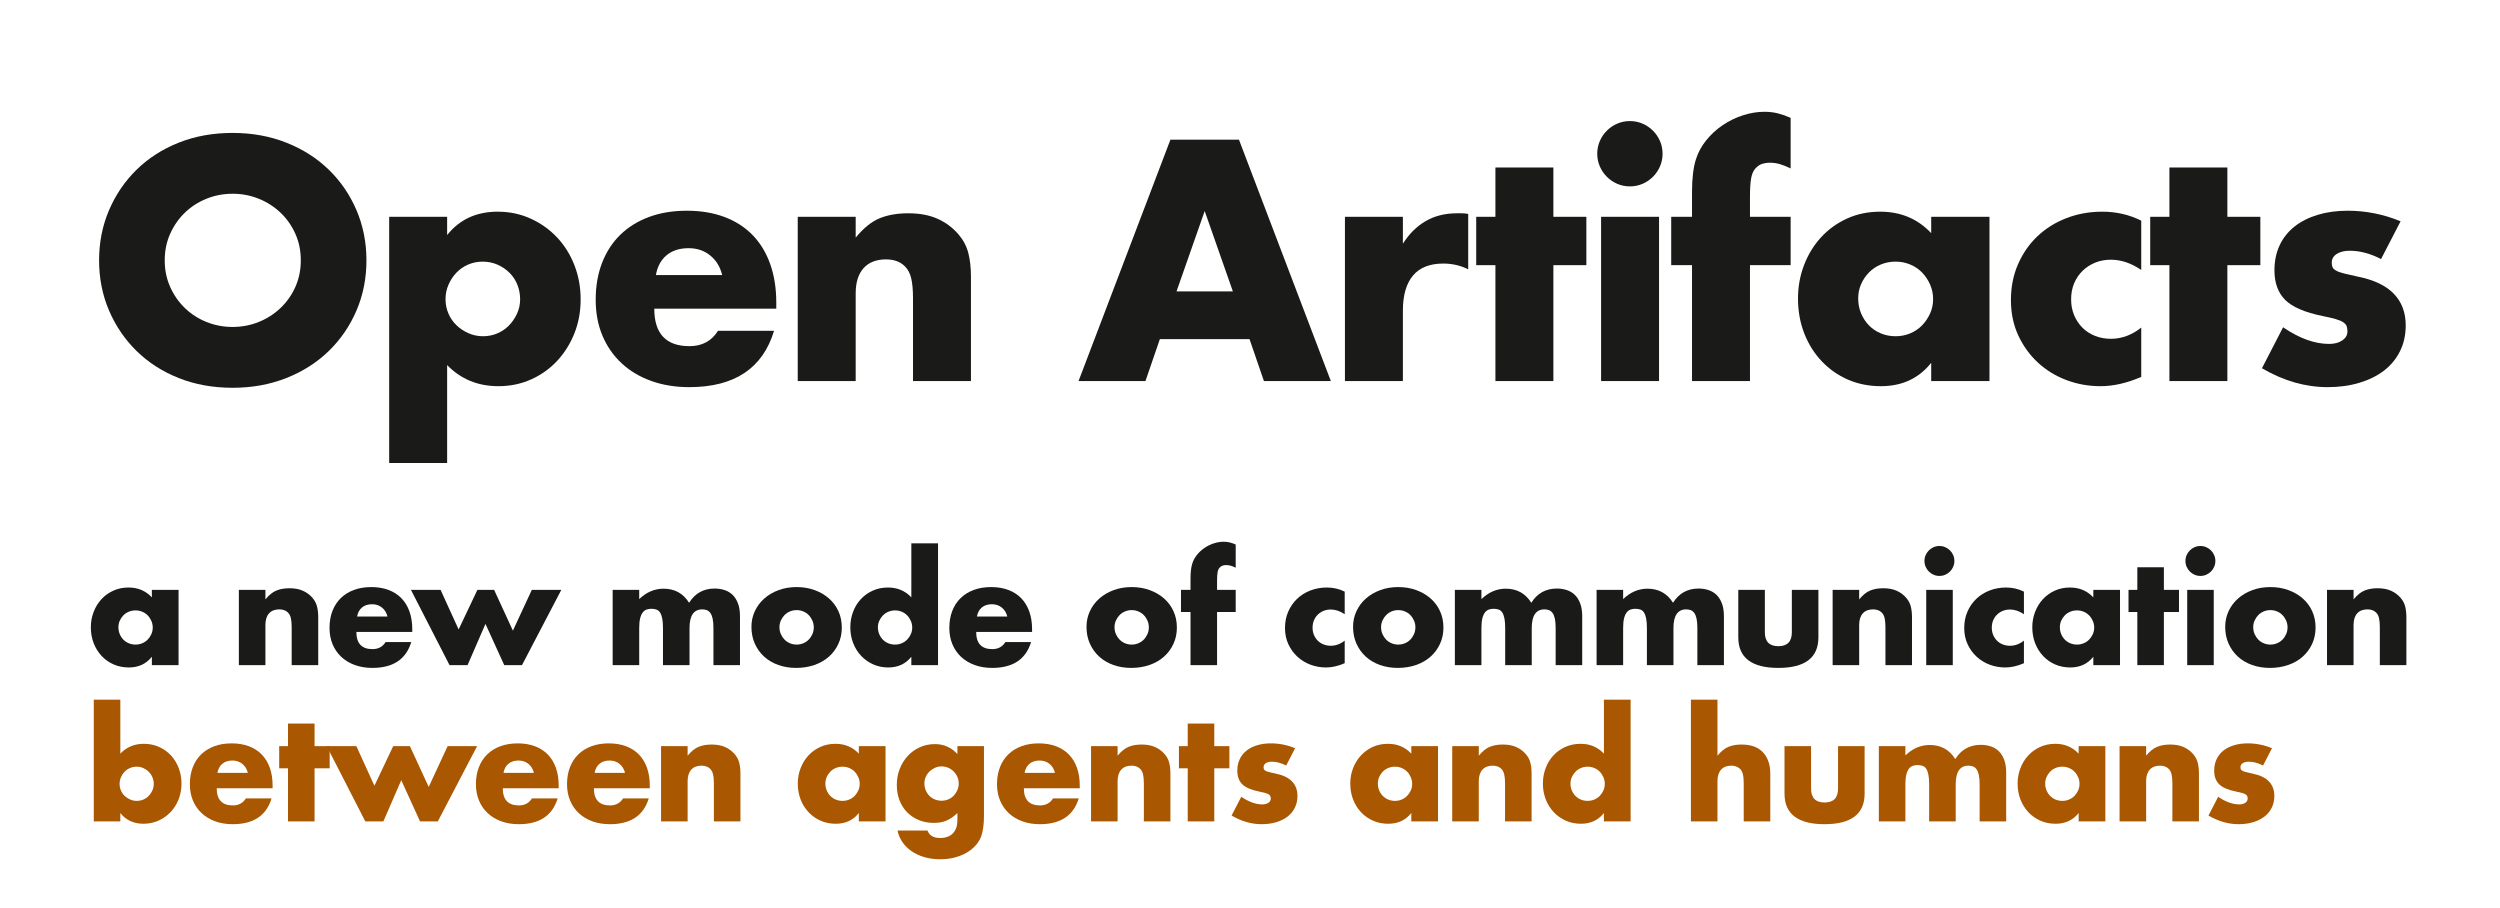
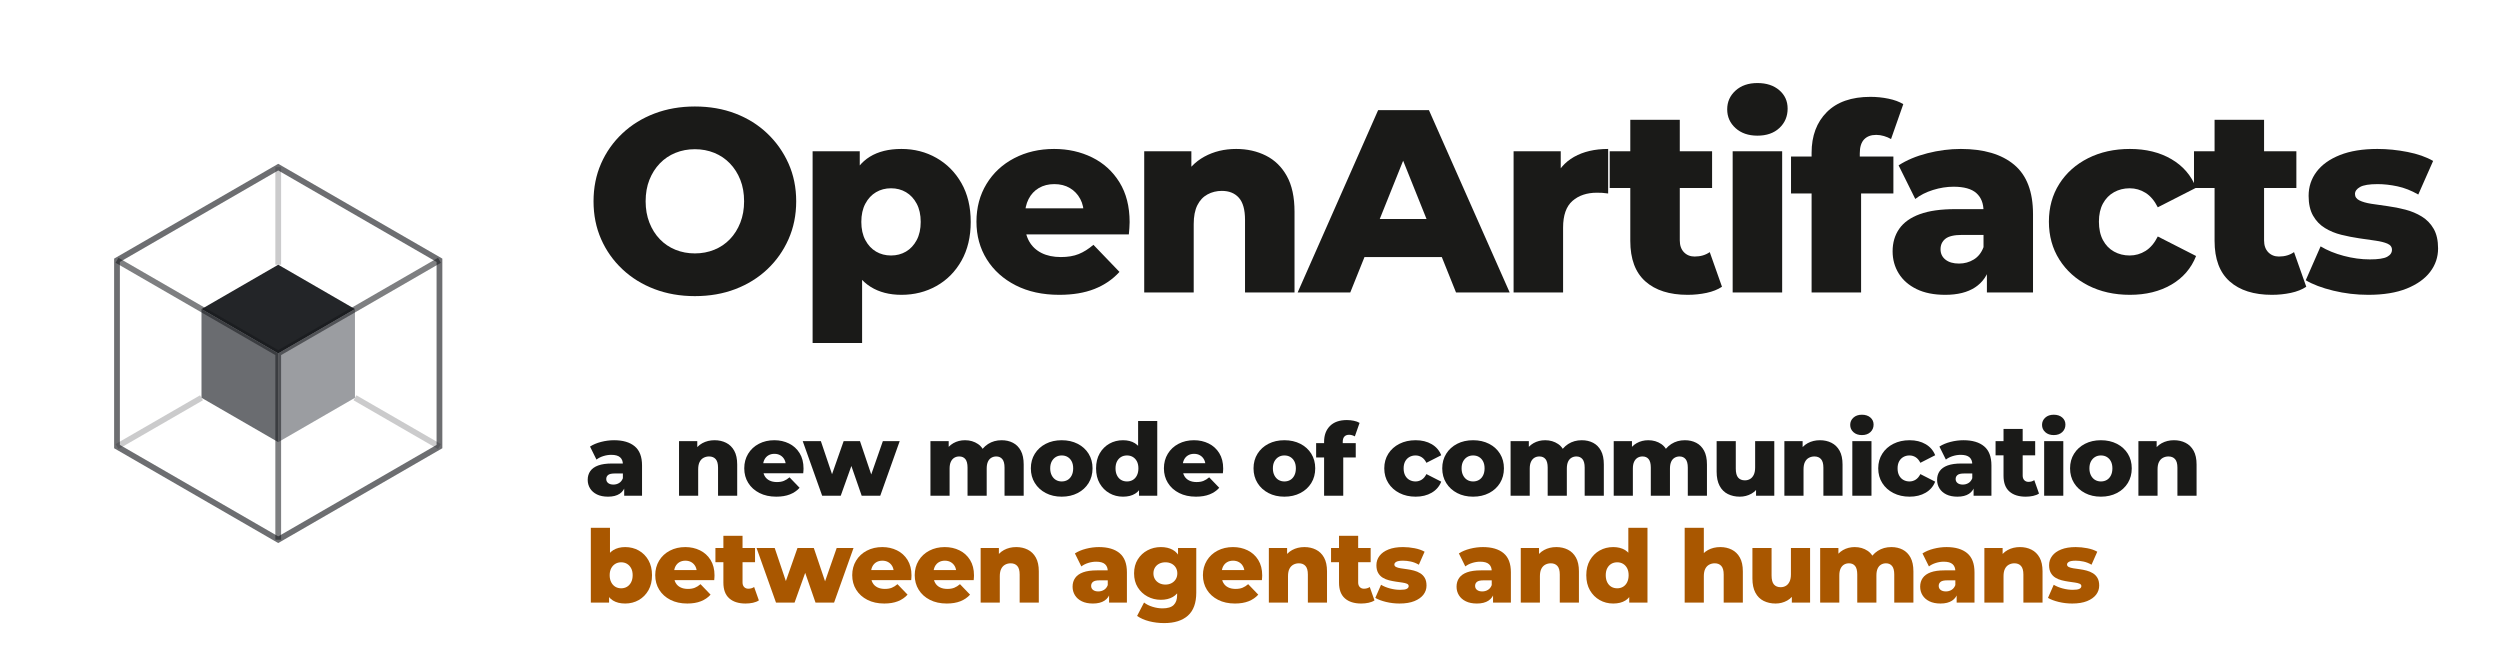
- <svg xmlns="http://www.w3.org/2000/svg" viewBox="0 0 1240 450" role="img" aria-labelledby="title">
+ <svg xmlns="http://www.w3.org/2000/svg" viewBox="0 0 1240 333" role="img" aria-labelledby="title">
  <defs>
-     <path id="glyph-0" d="M250 377Q250 332 267.0 294.0Q284 256 313.0 228.0Q342 200 380.5 184.5Q419 169 462 169Q505 169 543.5 184.5Q582 200 611.5 228.0Q641 256 658.0 294.0Q675 332 675 377Q675 422 658.0 460.0Q641 498 611.5 526.0Q582 554 543.5 569.5Q505 585 462 585Q419 585 380.5 569.5Q342 554 313.0 526.0Q284 498 267.0 460.0Q250 422 250 377ZM45 377Q45 461 76.0 533.5Q107 606 162.0 660.0Q217 714 293.5 744.5Q370 775 462 775Q553 775 630.0 744.5Q707 714 762.5 660.0Q818 606 849.0 533.5Q880 461 880 377Q880 293 849.0 220.5Q818 148 762.5 94.0Q707 40 630.0 9.5Q553 -21 462 -21Q370 -21 293.5 9.5Q217 40 162.0 94.0Q107 148 76.0 220.5Q45 293 45 377Z" />
-     <path id="glyph-1" d="M471 255Q471 279 462.5 300.5Q454 322 438.0 338.0Q422 354 400.5 363.5Q379 373 354 373Q330 373 309.0 364.0Q288 355 272.5 339.0Q257 323 247.5 301.5Q238 280 238 256Q238 232 247.0 211.0Q256 190 272.0 174.5Q288 159 309.5 149.5Q331 140 355 140Q379 140 400.0 149.0Q421 158 436.5 174.0Q452 190 461.5 211.0Q471 232 471 255ZM243 -256H62V513H243V456Q301 529 401 529Q456 529 503.5 507.5Q551 486 586.0 449.0Q621 412 640.5 362.0Q660 312 660 255Q660 198 640.5 149.0Q621 100 586.5 63.0Q552 26 505.0 5.0Q458 -16 403 -16Q307 -16 243 50Z" />
-     <path id="glyph-2" d="M437 331Q428 369 400.0 392.0Q372 415 332 415Q290 415 263.5 393.0Q237 371 230 331ZM225 226Q225 109 335 109Q394 109 424 157H599Q546 -19 334 -19Q269 -19 215.0 0.5Q161 20 122.5 56.0Q84 92 63.0 142.0Q42 192 42 254Q42 318 62.0 369.5Q82 421 119.0 457.0Q156 493 208.5 512.5Q261 532 327 532Q392 532 444.0 512.5Q496 493 532.0 456.0Q568 419 587.0 365.5Q606 312 606 245V226Z" />
-     <path id="glyph-3" d="M62 513H243V448Q280 493 318.0 508.5Q356 524 407 524Q461 524 499.5 506.5Q538 489 565 457Q587 431 595.0 399.0Q603 367 603 326V0H422V259Q422 297 416.5 320.5Q411 344 397 358Q385 370 370.0 375.0Q355 380 338 380Q292 380 267.5 352.5Q243 325 243 274V0H62Z" />
-     <path id="glyph-4" d="M489 280 401 531 313 280ZM541 131H261L216 0H7L294 754H508L795 0H586Z" />
-     <path id="glyph-5" d="M62 513H243V429Q272 475 314.0 499.5Q356 524 412 524Q419 524 427.5 524.0Q436 524 447 522V349Q411 367 369 367Q306 367 274.5 329.5Q243 292 243 220V0H62Z" />
-     <path id="glyph-6" d="M264 362V0H83V362H23V513H83V667H264V513H367V362Z" />
-     <path id="glyph-7" d="M243 513V0H62V513ZM50 710Q50 731 58.0 749.5Q66 768 80.0 782.0Q94 796 112.5 804.0Q131 812 152 812Q173 812 191.5 804.0Q210 796 224.0 782.0Q238 768 246.0 749.5Q254 731 254 710Q254 689 246.0 670.5Q238 652 224.0 638.0Q210 624 191.5 616.0Q173 608 152 608Q131 608 112.5 616.0Q94 624 80.0 638.0Q66 652 58.0 670.5Q50 689 50 710Z" />
-     <path id="glyph-8" d="M258 362V0H77V362H12V513H77V590Q77 654 89 692Q99 724 121.0 751.5Q143 779 172.5 799.0Q202 819 236.0 830.0Q270 841 303 841Q326 841 345.5 836.0Q365 831 385 822V664Q367 673 351.5 677.5Q336 682 319 682Q308 682 296.5 678.5Q285 675 275 664Q265 653 261.5 632.5Q258 612 258 577V513H385V362Z" />
-     <path id="glyph-9" d="M230 258Q230 233 239.0 211.5Q248 190 263.5 174.0Q279 158 300.5 149.0Q322 140 347 140Q371 140 392.5 149.0Q414 158 429.5 174.0Q445 190 454.5 211.0Q464 232 464 256Q464 280 454.5 301.5Q445 323 429.5 339.0Q414 355 392.5 364.0Q371 373 347 373Q322 373 300.5 364.0Q279 355 263.5 339.0Q248 323 239.0 302.5Q230 282 230 258ZM458 513H640V0H458V57Q400 -16 301 -16Q245 -16 198.0 4.5Q151 25 116.0 62.0Q81 99 61.5 149.0Q42 199 42 258Q42 313 61.0 362.5Q80 412 114.0 449.0Q148 486 195.0 507.5Q242 529 299 529Q395 529 458 462Z" />
-     <path id="glyph-10" d="M449 347Q402 379 354 379Q328 379 305.5 370.0Q283 361 266.0 344.5Q249 328 239.5 305.5Q230 283 230 255Q230 228 239.5 205.5Q249 183 265.5 166.5Q282 150 305.0 141.0Q328 132 354 132Q405 132 449 167V13Q382 -16 322 -16Q266 -16 215.5 3.0Q165 22 126.5 57.5Q88 93 65.0 142.5Q42 192 42 253Q42 314 64.0 364.5Q86 415 124.0 451.5Q162 488 214.5 508.5Q267 529 327 529Q393 529 449 501Z" />
-     <path id="glyph-11" d="M402 381Q352 407 304 407Q279 407 263.5 397.0Q248 387 248 370Q248 361 250.5 355.5Q253 350 261.5 345.0Q270 340 286.5 336.0Q303 332 330 326Q405 311 442.0 272.5Q479 234 479 174Q479 129 461.0 93.0Q443 57 411.0 32.5Q379 8 334.0 -5.5Q289 -19 235 -19Q131 -19 30 40L96 168Q172 116 240 116Q265 116 281.0 127.0Q297 138 297 155Q297 165 294.5 171.5Q292 178 284.0 183.5Q276 189 260.5 193.5Q245 198 220 203Q136 220 102.5 253.5Q69 287 69 346Q69 389 85.0 423.5Q101 458 131.0 482.0Q161 506 203.5 519.0Q246 532 298 532Q383 532 463 499Z" />
-     <path id="glyph-12" d="M202 513 325 243 453 513H567L695 235L824 513H1025L757 0H636L508 281L386 0H263L0 513Z" />
-     <path id="glyph-13" d="M62 513H243V450Q317 521 409 521Q523 521 583 425Q644 522 757 522Q793 522 825.0 511.5Q857 501 880.0 478.5Q903 456 916.5 420.0Q930 384 930 333V0H749V253Q749 292 743.5 317.0Q738 342 727.5 356.0Q717 370 703.0 375.0Q689 380 673 380Q586 380 586 253V0H405V253Q405 292 400.0 317.5Q395 343 385.5 358.0Q376 373 361.0 378.5Q346 384 326 384Q309 384 294.0 379.0Q279 374 267.5 359.5Q256 345 249.5 319.5Q243 294 243 253V0H62Z" />
-     <path id="glyph-14" d="M233 259Q233 233 242.5 211.5Q252 190 267.5 174.0Q283 158 304.5 149.0Q326 140 350 140Q374 140 395.5 149.0Q417 158 432.5 174.0Q448 190 457.5 211.5Q467 233 467 258Q467 282 457.5 303.5Q448 325 432.5 341.0Q417 357 395.5 366.0Q374 375 350 375Q326 375 304.5 366.0Q283 357 267.5 341.0Q252 325 242.5 304.0Q233 283 233 259ZM42 261Q42 318 65.0 367.5Q88 417 129.0 453.5Q170 490 226.5 511.0Q283 532 350 532Q416 532 472.5 511.5Q529 491 570.5 454.5Q612 418 635.0 367.5Q658 317 658 256Q658 195 634.5 144.5Q611 94 570.0 57.5Q529 21 471.5 1.0Q414 -19 347 -19Q281 -19 225.0 1.0Q169 21 128.5 58.0Q88 95 65.0 146.5Q42 198 42 261Z" />
-     <path id="glyph-15" d="M230 258Q230 233 239.0 211.5Q248 190 263.5 174.0Q279 158 300.5 149.0Q322 140 347 140Q371 140 392.5 149.0Q414 158 429.5 174.0Q445 190 454.5 211.0Q464 232 464 256Q464 280 454.5 301.5Q445 323 429.5 339.0Q414 355 392.5 364.0Q371 373 347 373Q323 373 301.5 364.0Q280 355 264.5 339.0Q249 323 239.5 302.5Q230 282 230 258ZM458 830H640V0H458V57Q400 -16 301 -16Q245 -16 198.0 5.0Q151 26 116.0 63.0Q81 100 61.5 150.0Q42 200 42 258Q42 313 60.5 362.5Q79 412 113.0 449.0Q147 486 194.5 507.5Q242 529 299 529Q395 529 458 462Z" />
-     <path id="glyph-16" d="M243 513V224Q243 129 335 129Q427 129 427 224V513H608V189Q608 85 539.5 33.0Q471 -19 335 -19Q199 -19 130.5 33.0Q62 85 62 189V513Z" />
-     <path id="glyph-17" d="M471 255Q471 279 462.0 300.5Q453 322 437.0 338.0Q421 354 400.0 363.5Q379 373 354 373Q330 373 309.0 364.0Q288 355 272.5 339.0Q257 323 247.5 301.5Q238 280 238 256Q238 232 247.0 211.0Q256 190 272.0 174.5Q288 159 309.5 149.5Q331 140 355 140Q379 140 400.0 149.0Q421 158 436.5 174.0Q452 190 461.5 211.0Q471 232 471 255ZM243 830V462Q307 529 403 529Q460 529 507.5 507.5Q555 486 588.5 449.5Q622 413 641.0 363.5Q660 314 660 258Q660 201 640.5 151.0Q621 101 586.0 64.0Q551 27 503.5 5.5Q456 -16 401 -16Q301 -16 243 57V0H62V830Z" />
-     <path id="glyph-18" d="M230 259Q230 234 239.0 212.5Q248 191 263.5 175.0Q279 159 300.5 150.0Q322 141 347 141Q371 141 392.5 150.0Q414 159 429.5 175.0Q445 191 454.5 212.5Q464 234 464 258Q464 283 454.5 304.0Q445 325 429.0 341.0Q413 357 391.5 366.0Q370 375 347 375Q323 375 302.0 365.5Q281 356 265.0 340.5Q249 325 239.5 304.0Q230 283 230 259ZM636 513V35Q636 -8 631.0 -42.0Q626 -76 617 -102Q605 -135 579.5 -163.5Q554 -192 518.0 -213.0Q482 -234 436.5 -246.0Q391 -258 338 -258Q278 -258 228.0 -243.0Q178 -228 140.5 -201.5Q103 -175 79.0 -139.5Q55 -104 47 -62H251Q270 -113 337 -113Q394 -113 424.5 -81.0Q455 -49 455 8V57Q435 38 416.5 25.5Q398 13 379.0 5.0Q360 -3 339.0 -6.5Q318 -10 293 -10Q238 -10 192.0 9.0Q146 28 112.5 62.0Q79 96 60.5 143.5Q42 191 42 249Q42 308 62.0 358.5Q82 409 116.5 446.5Q151 484 198.5 505.5Q246 527 302 527Q393 527 455 459V513Z" />
-     <path id="glyph-19" d="M62 830H243V448Q280 493 318.0 508.5Q356 524 407 524Q504 524 553.5 470.5Q603 417 603 326V0H422V259Q422 298 416.0 322.0Q410 346 396 359Q372 380 338 380Q292 380 267.5 352.5Q243 325 243 274V0H62Z" />
+     <path id="glyph-0" d="M423 -14Q339 -14 268.0 13.0Q197 40 144.5 89.5Q92 139 63.0 205.0Q34 271 34 350Q34 429 63.0 495.0Q92 561 144.5 610.5Q197 660 268.0 687.0Q339 714 423 714Q508 714 578.5 687.0Q649 660 701.0 610.5Q753 561 782.5 495.0Q812 429 812 350Q812 271 782.5 204.5Q753 138 701.0 89.0Q649 40 578.5 13.0Q508 -14 423 -14ZM423 150Q463 150 497.5 164.0Q532 178 557.5 204.5Q583 231 597.5 268.0Q612 305 612 350Q612 396 597.5 432.5Q583 469 557.5 495.5Q532 522 497.5 536.0Q463 550 423 550Q383 550 348.5 536.0Q314 522 288.5 495.5Q263 469 248.5 432.5Q234 396 234 350Q234 305 248.5 268.0Q263 231 288.5 204.5Q314 178 348.5 164.0Q383 150 423 150Z" />
+     <path id="glyph-1" d="M402 -9Q333 -9 284.0 21.5Q235 52 209.5 113.5Q184 175 184 271Q184 368 208.0 429.5Q232 491 280.5 521.0Q329 551 402 551Q476 551 536.5 516.5Q597 482 632.5 419.5Q668 357 668 271Q668 185 632.5 122.0Q597 59 536.5 25.0Q476 -9 402 -9ZM61 -194V542H242V450L241 271L251 91V-194ZM362 142Q394 142 419.5 157.0Q445 172 460.5 201.0Q476 230 476 271Q476 312 460.5 341.0Q445 370 419.5 385.0Q394 400 362 400Q330 400 304.5 385.0Q279 370 263.5 341.0Q248 312 248 271Q248 230 263.5 201.0Q279 172 304.5 157.0Q330 142 362 142Z" />
+     <path id="glyph-2" d="M345 -9Q249 -9 177.5 27.5Q106 64 66.5 127.5Q27 191 27 272Q27 353 65.5 416.5Q104 480 172.0 515.5Q240 551 325 551Q405 551 471.0 518.5Q537 486 576.0 423.0Q615 360 615 270Q615 260 614.0 247.0Q613 234 612 223H183V323H511L439 295Q440 332 425.5 359.0Q411 386 385.5 401.0Q360 416 326 416Q292 416 266.5 401.0Q241 386 227.0 358.5Q213 331 213 294V265Q213 225 229.5 196.0Q246 167 277.0 151.5Q308 136 351 136Q391 136 419.5 147.5Q448 159 476 183L576 79Q537 36 480.0 13.5Q423 -9 345 -9Z" />
+     <path id="glyph-3" d="M61 0V542H242V388L207 433Q238 492 292.0 521.5Q346 551 414 551Q477 551 528.0 525.5Q579 500 608.5 447.0Q638 394 638 310V0H448V279Q448 337 424.5 363.5Q401 390 359 390Q329 390 304.0 376.5Q279 363 265.0 335.0Q251 307 251 262V0Z" />
+     <path id="glyph-4" d="M-14 0 295 700H490L800 0H594L352 603H430L188 0ZM155 136 206 282H548L599 136Z" />
+     <path id="glyph-5" d="M61 0V542H242V384L215 429Q239 490 293.0 520.5Q347 551 424 551V380Q411 382 401.5 382.5Q392 383 381 383Q323 383 287.0 351.5Q251 320 251 249V0Z" />
+     <path id="glyph-6" d="M303 -9Q199 -9 141.0 42.5Q83 94 83 198V663H273V200Q273 171 289.0 154.5Q305 138 330 138Q364 138 388 155L435 22Q411 6 376.0 -1.5Q341 -9 303 -9ZM4 401V542H397V401Z" />
+     <path id="glyph-7" d="M61 0V542H251V0ZM156 602Q104 602 72.0 631.0Q40 660 40 703Q40 746 72.0 775.0Q104 804 156 804Q208 804 240.0 776.5Q272 749 272 706Q272 661 240.5 631.5Q209 602 156 602Z" />
+     <path id="glyph-8" d="M83 0V536Q83 634 141.5 692.5Q200 751 309 751Q344 751 378.0 744.0Q412 737 435 723L388 589Q376 596 361.0 600.5Q346 605 331 605Q301 605 284.5 587.5Q268 570 268 534V495L273 416V0ZM4 380V522H397V380Z" />
+     <path id="glyph-9" d="M392 0V101L379 126V312Q379 357 351.5 381.5Q324 406 264 406Q225 406 185.0 393.5Q145 381 117 359L53 488Q99 518 163.5 534.5Q228 551 292 551Q424 551 496.5 490.5Q569 430 569 301V0ZM232 -9Q167 -9 122.0 13.0Q77 35 53.5 73.0Q30 111 30 158Q30 208 55.5 244.5Q81 281 134.0 300.5Q187 320 271 320H399V221H297Q251 221 232.5 206.0Q214 191 214 166Q214 141 233.0 126.0Q252 111 285 111Q316 111 341.5 126.5Q367 142 379 174L405 104Q390 48 346.5 19.5Q303 -9 232 -9Z" />
+     <path id="glyph-10" d="M338 -9Q248 -9 177.5 27.0Q107 63 67.0 126.5Q27 190 27 272Q27 354 67.0 417.0Q107 480 177.5 515.5Q248 551 338 551Q430 551 497.0 512.0Q564 473 592 402L445 327Q426 365 398.0 382.5Q370 400 337 400Q304 400 277.0 385.0Q250 370 234.5 341.5Q219 313 219 272Q219 230 234.5 201.0Q250 172 277.0 157.0Q304 142 337 142Q370 142 398.0 159.5Q426 177 445 215L592 140Q564 69 497.0 30.0Q430 -9 338 -9Z" />
+     <path id="glyph-11" d="M258 -9Q189 -9 123.5 7.0Q58 23 18 47L75 177Q113 154 164.0 140.5Q215 127 264 127Q312 127 330.5 137.0Q349 147 349 164Q349 180 331.5 187.5Q314 195 285.5 199.0Q257 203 223.0 208.0Q189 213 154.5 221.5Q120 230 91.5 247.5Q63 265 46.0 295.0Q29 325 29 371Q29 423 59.5 463.5Q90 504 149.0 527.5Q208 551 293 551Q350 551 408.5 539.5Q467 528 507 505L450 376Q410 399 370.0 407.5Q330 416 294 416Q246 416 226.5 405.0Q207 394 207 378Q207 362 224.0 353.5Q241 345 269.5 340.5Q298 336 332.0 331.5Q366 327 400.5 318.0Q435 309 463.5 291.5Q492 274 509.0 244.5Q526 215 526 169Q526 119 495.5 79.0Q465 39 405.5 15.0Q346 -9 258 -9Z" />
+     <path id="glyph-12" d="M190 0 -3 542H177L330 89H244L403 542H565L718 89H634L792 542H959L766 0H582L452 375H508L374 0Z" />
+     <path id="glyph-13" d="M61 0V542H242V391L206 434Q236 492 288.0 521.5Q340 551 404 551Q477 551 532.5 513.5Q588 476 607 397L545 410Q574 476 632.5 513.5Q691 551 767 551Q830 551 879.5 525.5Q929 500 957.5 447.0Q986 394 986 310V0H796V279Q796 337 774.0 363.5Q752 390 714 390Q687 390 665.0 377.0Q643 364 631.0 337.5Q619 311 619 269V0H429V279Q429 337 407.5 363.5Q386 390 347 390Q319 390 297.5 377.0Q276 364 263.5 337.5Q251 311 251 269V0Z" />
+     <path id="glyph-14" d="M333 -9Q244 -9 175.0 27.0Q106 63 66.5 126.5Q27 190 27 272Q27 354 66.5 417.0Q106 480 175.0 515.5Q244 551 333 551Q422 551 491.5 515.5Q561 480 600.0 417.0Q639 354 639 272Q639 190 600.0 126.5Q561 63 491.5 27.0Q422 -9 333 -9ZM333 142Q366 142 391.5 157.0Q417 172 432.0 201.5Q447 231 447 272Q447 313 432.0 341.5Q417 370 391.5 385.0Q366 400 333 400Q301 400 275.5 385.0Q250 370 234.5 341.5Q219 313 219 272Q219 231 234.5 201.5Q250 172 275.5 157.0Q301 142 333 142Z" />
+     <path id="glyph-15" d="M297 -9Q223 -9 162.5 25.5Q102 60 66.0 122.5Q30 185 30 272Q30 358 66.0 420.5Q102 483 162.5 517.0Q223 551 297 551Q367 551 415.5 521.0Q464 491 489.0 429.0Q514 367 514 272Q514 175 490.0 113.0Q466 51 418.0 21.0Q370 -9 297 -9ZM337 142Q369 142 394.5 157.0Q420 172 435.0 201.5Q450 231 450 272Q450 313 435.0 341.5Q420 370 394.5 385.0Q369 400 337 400Q304 400 278.5 385.0Q253 370 238.0 341.5Q223 313 223 272Q223 231 238.0 201.5Q253 172 278.5 157.0Q304 142 337 142ZM456 0V93L457 272L447 451V742H637V0Z" />
+     <path id="glyph-16" d="M289 -9Q223 -9 170.5 17.0Q118 43 88.5 98.5Q59 154 59 239V542H249V270Q249 207 272.5 180.0Q296 153 339 153Q367 153 390.0 166.0Q413 179 427.0 207.5Q441 236 441 281V542H631V0H450V153L485 110Q457 50 404.0 20.5Q351 -9 289 -9Z" />
+     <path id="glyph-17" d="M402 -9Q329 -9 280.5 21.0Q232 51 208.0 113.0Q184 175 184 272Q184 367 209.5 429.0Q235 491 284.0 521.0Q333 551 402 551Q476 551 536.5 517.0Q597 483 632.5 420.5Q668 358 668 272Q668 185 632.5 122.5Q597 60 536.5 25.5Q476 -9 402 -9ZM61 0V742H251V451L241 272L242 93V0ZM362 142Q394 142 419.5 157.0Q445 172 460.5 201.5Q476 231 476 272Q476 313 460.5 341.5Q445 370 419.5 385.0Q394 400 362 400Q330 400 304.5 385.0Q279 370 263.5 341.5Q248 313 248 272Q248 231 263.5 201.5Q279 172 304.5 157.0Q330 142 362 142Z" />
+     <path id="glyph-18" d="M326 -203Q248 -203 177.5 -185.0Q107 -167 57 -132L126 1Q160 -26 210.5 -41.5Q261 -57 309 -57Q386 -57 420.0 -23.5Q454 10 454 74V138L464 290L463 443V542H644V99Q644 -55 561.0 -129.0Q478 -203 326 -203ZM293 28Q221 28 160.5 60.5Q100 93 63.5 151.5Q27 210 27 290Q27 370 63.5 428.5Q100 487 160.5 519.0Q221 551 293 551Q362 551 411.0 523.5Q460 496 485.5 438.0Q511 380 511 290Q511 200 485.5 142.0Q460 84 411.0 56.0Q362 28 293 28ZM338 179Q372 179 398.5 193.0Q425 207 440.5 232.0Q456 257 456 290Q456 323 440.5 348.0Q425 373 398.5 386.5Q372 400 338 400Q304 400 277.0 386.5Q250 373 234.5 348.0Q219 323 219 290Q219 257 234.5 232.0Q250 207 277.0 193.0Q304 179 338 179Z" />
+     <path id="glyph-19" d="M61 0V742H251V388L207 433Q238 492 292.0 521.5Q346 551 414 551Q477 551 528.0 525.5Q579 500 608.5 447.0Q638 394 638 310V0H448V279Q448 337 424.5 363.5Q401 390 359 390Q329 390 304.0 376.5Q279 363 265.0 335.0Q251 307 251 262V0Z" />
  </defs>
-   <g fill="#1a1a18" transform="translate(42 189.007) scale(0.158813 -0.158813)" aria-label="Open Artifacts">
+   <g transform="translate(28 56.500) scale(1.1)" aria-label="OpenArtifacts logo">
+     <g transform="translate(0 8)">
+       <path d="M100 16 L100 60 M27.3 142 L65.4 120 M172.7 142 L134.6 120" stroke="#14161a" stroke-opacity="0.22" stroke-width="2.6" fill="none" />
+       <path d="M100 16 L27.3 58 L27.3 142 L100 184 L172.7 142 L172.7 58 Z" stroke="#14161a" stroke-opacity="0.62" stroke-width="2.6" fill="none" stroke-linejoin="miter" />
+       <path d="M100 60 L65.4 80 L100 100 L134.6 80 Z" fill="#232528" />
+       <path d="M65.4 80 L65.4 120 L100 140 L100 100 Z" fill="#6a6c70" />
+       <path d="M100 140 L134.6 120 L134.6 80 L100 100 Z" fill="#9b9da1" />
+       <path d="M27.3 58 L100 100 M100 184 L100 100 M172.7 58 L100 100" stroke="#14161a" stroke-opacity="0.55" stroke-width="2.6" fill="none" />
+     </g>
+   </g>
+   <g fill="#1a1a18" transform="translate(290 145.070) scale(0.129204 -0.129204)" aria-label="OpenArtifacts">
    <use href="#glyph-0" transform="translate(0 0)" />
-     <use href="#glyph-1" transform="translate(889 0)" />
-     <use href="#glyph-2" transform="translate(1554 0)" />
-     <use href="#glyph-3" transform="translate(2165 0)" />
-     <use href="#glyph-4" transform="translate(3097 0)" />
-     <use href="#glyph-5" transform="translate(3874 0)" />
-     <use href="#glyph-6" transform="translate(4323 0)" />
-     <use href="#glyph-7" transform="translate(4674 0)" />
-     <use href="#glyph-8" transform="translate(4943 0)" />
-     <use href="#glyph-9" transform="translate(5309 0)" />
-     <use href="#glyph-10" transform="translate(5974 0)" />
-     <use href="#glyph-6" transform="translate(6428 0)" />
-     <use href="#glyph-11" transform="translate(6770 0)" />
+     <use href="#glyph-1" transform="translate(814 0)" />
+     <use href="#glyph-2" transform="translate(1477 0)" />
+     <use href="#glyph-3" transform="translate(2087 0)" />
+     <use href="#glyph-4" transform="translate(2751 0)" />
+     <use href="#glyph-5" transform="translate(3505 0)" />
+     <use href="#glyph-6" transform="translate(3931 0)" />
+     <use href="#glyph-7" transform="translate(4346 0)" />
+     <use href="#glyph-8" transform="translate(4627 0)" />
+     <use href="#glyph-9" transform="translate(4991 0)" />
+     <use href="#glyph-10" transform="translate(5594 0)" />
+     <use href="#glyph-6" transform="translate(6174 0)" />
+     <use href="#glyph-11" transform="translate(6589 0)" />
  </g>
-   <g fill="#1a1a18" transform="translate(42 329.900) scale(0.072764 -0.072764)" aria-label="a new mode of communication">
+   <g fill="#1a1a18" transform="translate(290 245.900) scale(0.05 -0.05)" aria-label="a new mode of communication">
    <use href="#glyph-9" transform="translate(0 0)" />
-     <use href="#glyph-3" transform="translate(989 0)" />
-     <use href="#glyph-2" transform="translate(1627 0)" />
-     <use href="#glyph-12" transform="translate(2224 0)" />
-     <use href="#glyph-13" transform="translate(3537 0)" />
-     <use href="#glyph-14" transform="translate(4503 0)" />
-     <use href="#glyph-15" transform="translate(5177 0)" />
-     <use href="#glyph-2" transform="translate(5852 0)" />
-     <use href="#glyph-14" transform="translate(6787 0)" />
-     <use href="#glyph-8" transform="translate(7461 0)" />
-     <use href="#glyph-10" transform="translate(8140 0)" />
-     <use href="#glyph-14" transform="translate(8604 0)" />
-     <use href="#glyph-13" transform="translate(9278 0)" />
-     <use href="#glyph-13" transform="translate(10244 0)" />
-     <use href="#glyph-16" transform="translate(11210 0)" />
-     <use href="#glyph-3" transform="translate(11853 0)" />
-     <use href="#glyph-7" transform="translate(12491 0)" />
-     <use href="#glyph-10" transform="translate(12770 0)" />
-     <use href="#glyph-9" transform="translate(13234 0)" />
-     <use href="#glyph-6" transform="translate(13909 0)" />
-     <use href="#glyph-7" transform="translate(14270 0)" />
-     <use href="#glyph-14" transform="translate(14549 0)" />
-     <use href="#glyph-3" transform="translate(15223 0)" />
+     <use href="#glyph-3" transform="translate(875 0)" />
+     <use href="#glyph-2" transform="translate(1556 0)" />
+     <use href="#glyph-12" transform="translate(2166 0)" />
+     <use href="#glyph-13" transform="translate(3369 0)" />
+     <use href="#glyph-14" transform="translate(4399 0)" />
+     <use href="#glyph-15" transform="translate(5043 0)" />
+     <use href="#glyph-2" transform="translate(5719 0)" />
+     <use href="#glyph-14" transform="translate(6608 0)" />
+     <use href="#glyph-8" transform="translate(7252 0)" />
+     <use href="#glyph-10" transform="translate(7905 0)" />
+     <use href="#glyph-14" transform="translate(8480 0)" />
+     <use href="#glyph-13" transform="translate(9124 0)" />
+     <use href="#glyph-13" transform="translate(10147 0)" />
+     <use href="#glyph-16" transform="translate(11170 0)" />
+     <use href="#glyph-3" transform="translate(11840 0)" />
+     <use href="#glyph-7" transform="translate(12514 0)" />
+     <use href="#glyph-10" transform="translate(12805 0)" />
+     <use href="#glyph-9" transform="translate(13386 0)" />
+     <use href="#glyph-6" transform="translate(13992 0)" />
+     <use href="#glyph-7" transform="translate(14417 0)" />
+     <use href="#glyph-14" transform="translate(14708 0)" />
+     <use href="#glyph-3" transform="translate(15352 0)" />
  </g>
-   <g fill="#a95700" transform="translate(42 407.420) scale(0.072764 -0.072764)" aria-label="between agents and humans">
+   <g fill="#a95700" transform="translate(290 298.900) scale(0.05 -0.05)" aria-label="between agents and humans">
    <use href="#glyph-17" transform="translate(0 0)" />
-     <use href="#glyph-2" transform="translate(675 0)" />
-     <use href="#glyph-6" transform="translate(1303 0)" />
-     <use href="#glyph-12" transform="translate(1650 0)" />
-     <use href="#glyph-2" transform="translate(2625 0)" />
-     <use href="#glyph-2" transform="translate(3246 0)" />
+     <use href="#glyph-2" transform="translate(673 0)" />
+     <use href="#glyph-6" transform="translate(1293 0)" />
+     <use href="#glyph-12" transform="translate(1708 0)" />
+     <use href="#glyph-2" transform="translate(2627 0)" />
+     <use href="#glyph-2" transform="translate(3247 0)" />
    <use href="#glyph-3" transform="translate(3867 0)" />
-     <use href="#glyph-9" transform="translate(4819 0)" />
-     <use href="#glyph-18" transform="translate(5494 0)" />
-     <use href="#glyph-2" transform="translate(6177 0)" />
-     <use href="#glyph-3" transform="translate(6798 0)" />
-     <use href="#glyph-6" transform="translate(7436 0)" />
-     <use href="#glyph-11" transform="translate(7788 0)" />
-     <use href="#glyph-9" transform="translate(8585 0)" />
-     <use href="#glyph-3" transform="translate(9260 0)" />
-     <use href="#glyph-15" transform="translate(9898 0)" />
-     <use href="#glyph-19" transform="translate(10887 0)" />
+     <use href="#glyph-9" transform="translate(4810 0)" />
+     <use href="#glyph-18" transform="translate(5423 0)" />
+     <use href="#glyph-2" transform="translate(6106 0)" />
+     <use href="#glyph-3" transform="translate(6726 0)" />
+     <use href="#glyph-6" transform="translate(7400 0)" />
+     <use href="#glyph-11" transform="translate(7825 0)" />
+     <use href="#glyph-9" transform="translate(8619 0)" />
+     <use href="#glyph-3" transform="translate(9225 0)" />
+     <use href="#glyph-15" transform="translate(9906 0)" />
+     <use href="#glyph-19" transform="translate(10851 0)" />
    <use href="#glyph-16" transform="translate(11525 0)" />
-     <use href="#glyph-13" transform="translate(12168 0)" />
-     <use href="#glyph-9" transform="translate(13134 0)" />
-     <use href="#glyph-3" transform="translate(13809 0)" />
-     <use href="#glyph-11" transform="translate(14447 0)" />
+     <use href="#glyph-13" transform="translate(12195 0)" />
+     <use href="#glyph-9" transform="translate(13218 0)" />
+     <use href="#glyph-3" transform="translate(13824 0)" />
+     <use href="#glyph-11" transform="translate(14498 0)" />
  </g>
</svg>
